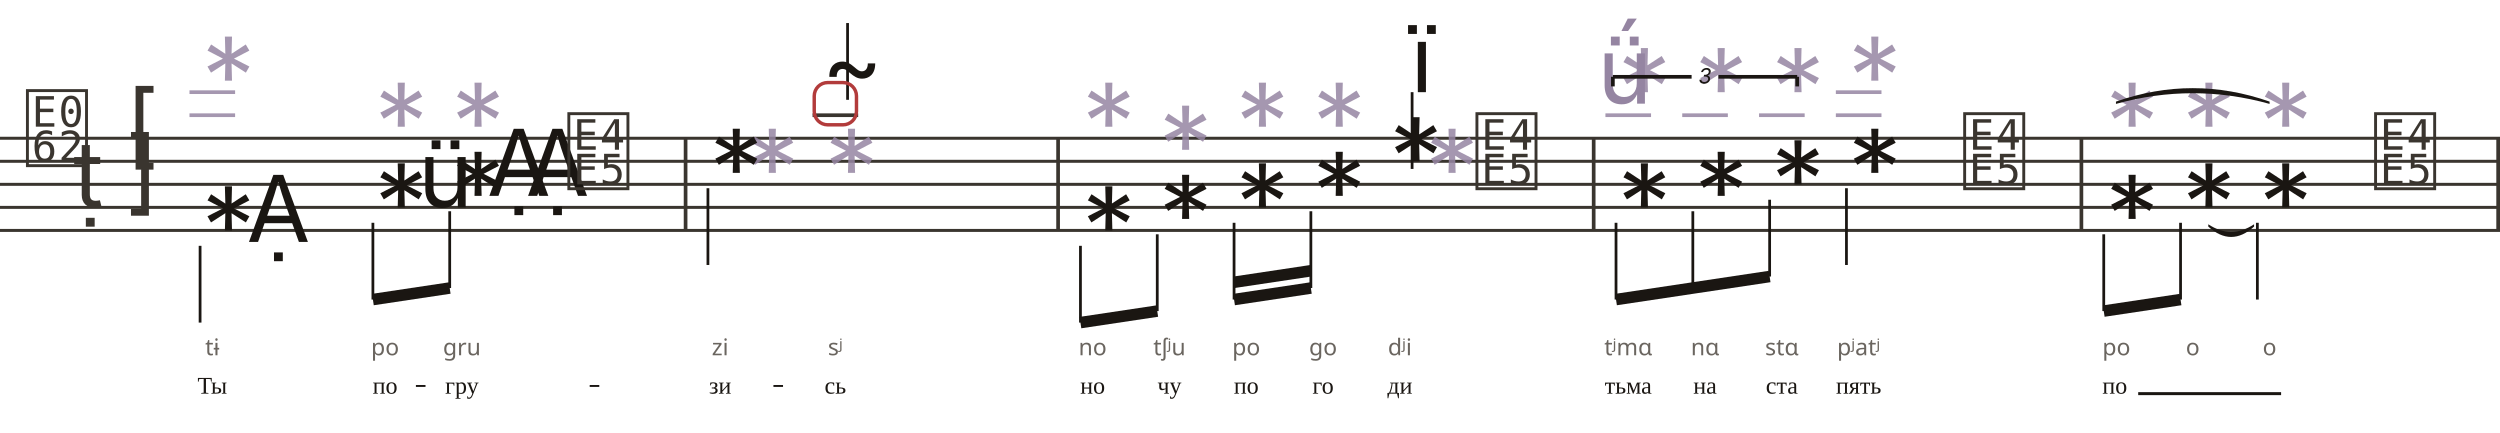
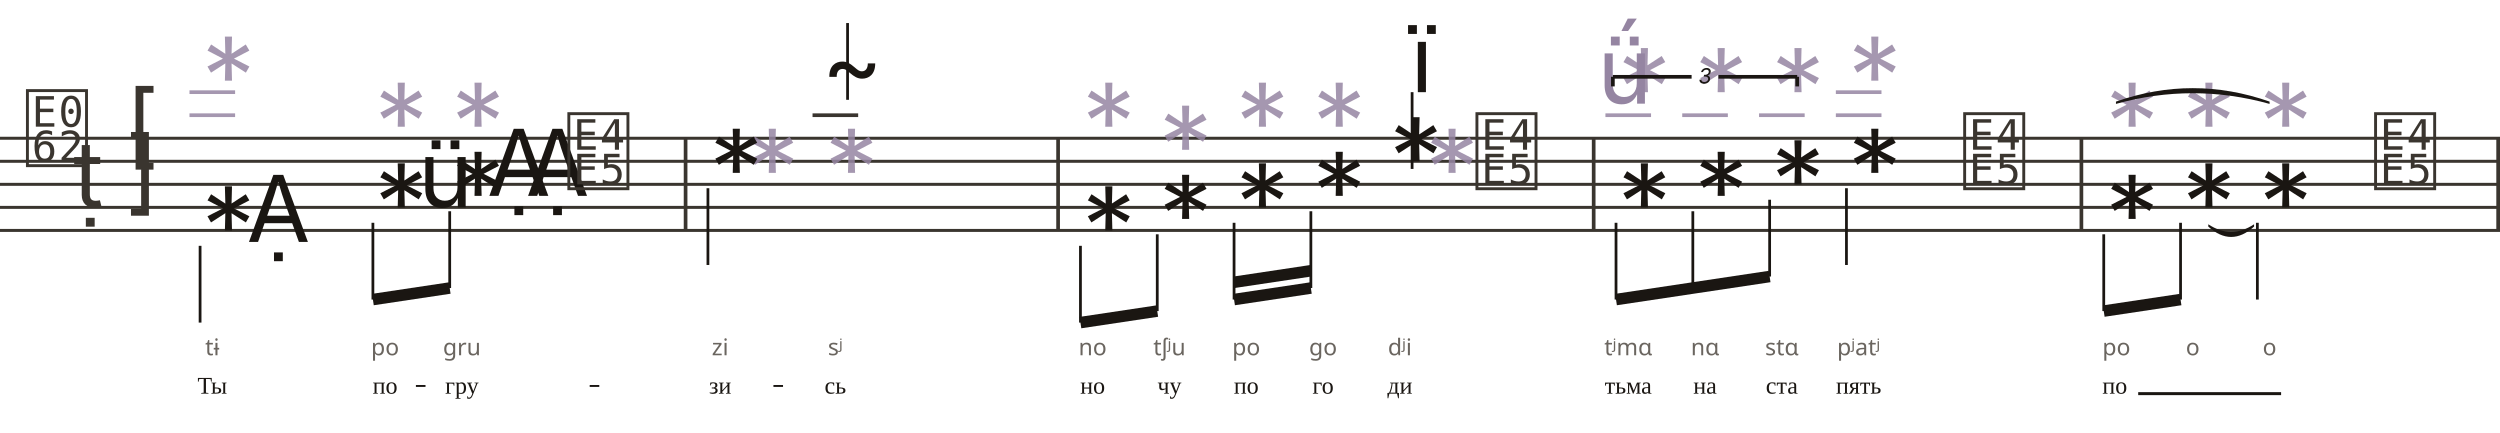
<svg xmlns="http://www.w3.org/2000/svg" viewBox="0 0 1301.96 225" font-family="'Source Sans 3', system-ui, -apple-system, 'Segoe UI', sans-serif">
  <line x1="0" y1="72" x2="1301.96" y2="72" stroke="#3a352f" stroke-width="1.56" />
  <line x1="0" y1="84" x2="1301.96" y2="84" stroke="#3a352f" stroke-width="1.56" />
  <line x1="0" y1="96" x2="1301.96" y2="96" stroke="#3a352f" stroke-width="1.56" />
  <line x1="0" y1="108" x2="1301.96" y2="108" stroke="#3a352f" stroke-width="1.56" />
  <line x1="0" y1="120" x2="1301.96" y2="120" stroke="#3a352f" stroke-width="1.56" />
  <g data-clef="bass">
    <text x="12" y="84" font-size="48px" font-family="Bravura" fill="#3a352f"></text>
  </g>
  <text data-key-signature="" x="38.16" y="108" font-size="48px" font-family="Bravura" fill="#3a352f"></text>
  <g data-meter="3/4">
    <text x="65.32" y="84" font-size="48px" font-family="Bravura" fill="#3a352f"></text>
    <text x="65.32" y="108" font-size="48px" font-family="Bravura" fill="#3a352f"></text>
  </g>
  <text data-of-event="n1" x="128.44" y="126" font-size="48px" font-family="Bravura" fill="#1a1612"></text>
  <g data-event-id="n1" pointer-events="none">
    <rect data-hit="n1" x="90.56" y="30" width="65" height="132" fill="transparent" pointer-events="all" cursor="pointer" />
    <line data-analysis="turning-ledger" x1="98.68" y1="60" x2="122.44" y2="60" stroke="#9585A2" stroke-width="1.92" opacity="0.85" />
    <line data-analysis="turning-ledger" x1="98.68" y1="48" x2="122.44" y2="48" stroke="#9585A2" stroke-width="1.92" opacity="0.85" />
    <text data-analysis="turning-notehead" opacity="0.85" x="103.48" y="48" font-size="48px" font-family="Bravura" fill="#9585A2"></text>
    <text x="103.48" y="126" font-size="48px" font-family="Bravura" fill="#1a1612"></text>
    <line x1="104.2" y1="128.02" x2="104.2" y2="168" stroke="#1a1612" stroke-width="1.44" />
  </g>
  <g data-event-id="n2" pointer-events="none">
    <rect data-hit="n2" x="155.56" y="30" width="65" height="132" fill="transparent" pointer-events="all" cursor="pointer" />
    <text data-analysis="turning-notehead" opacity="0.85" x="193.48" y="72" font-size="48px" font-family="Bravura" fill="#9585A2"></text>
    <text x="193.48" y="114" font-size="48px" font-family="Bravura" fill="#1a1612"></text>
    <line x1="194.2" y1="116.02" x2="194.2" y2="156" stroke="#1a1612" stroke-width="1.44" />
  </g>
  <text data-of-event="n3" x="217.82" y="108" font-size="48px" font-family="Bravura" fill="#1a1612"></text>
  <text data-of-event="n3" x="253.64" y="102" font-size="48px" font-family="Bravura" fill="#1a1612"></text>
  <text data-of-event="n3" x="273.8" y="102" font-size="48px" font-family="Bravura" fill="#1a1612"></text>
  <g data-event-id="n3" pointer-events="none">
    <rect data-hit="n3" x="220.56" y="30" width="50.24" height="132" fill="transparent" pointer-events="all" cursor="pointer" />
    <text data-analysis="turning-notehead" opacity="0.85" x="233.48" y="72" font-size="48px" font-family="Bravura" fill="#9585A2"></text>
    <text x="233.48" y="108" font-size="48px" font-family="Bravura" fill="#1a1612"></text>
    <line x1="234.2" y1="110.02" x2="234.2" y2="150" stroke="#1a1612" stroke-width="1.44" />
  </g>
  <g pointer-events="none">
    <rect data-hit="n4" x="270.8" y="30" width="67.24" height="132" fill="transparent" pointer-events="all" cursor="pointer" />
    <text x="293.96" y="96" font-size="48px" font-family="Bravura" fill="#3a352f"></text>
  </g>
  <line x1="357.04" y1="72" x2="357.04" y2="120" stroke="#3a352f" stroke-width="1.92" />
  <g data-event-id="n5" pointer-events="none">
    <rect data-hit="n5" x="338.04" y="30" width="67" height="132" fill="transparent" pointer-events="all" cursor="pointer" />
    <text data-analysis="turning-notehead" opacity="0.85" x="386.72" y="96" font-size="48px" font-family="Bravura" fill="#9585A2"></text>
    <text x="367.96" y="96" font-size="48px" font-family="Bravura" fill="#1a1612"></text>
    <line x1="368.68" y1="98.02" x2="368.68" y2="138" stroke="#1a1612" stroke-width="1.44" />
  </g>
  <line x1="423.16" y1="60" x2="446.92" y2="60" stroke="#3a352f" stroke-width="1.92" />
  <g data-event-id="n6" pointer-events="none">
    <rect data-hit="n6" x="405.04" y="30" width="97" height="132" fill="transparent" pointer-events="all" cursor="pointer" />
    <text data-analysis="turning-notehead" opacity="0.85" x="427.96" y="96" font-size="48px" font-family="Bravura" fill="#9585A2"></text>
    <text x="427.96" y="54" font-size="48px" font-family="Bravura" fill="#1a1612"></text>
    <line x1="441.4" y1="51.98" x2="441.4" y2="12" stroke="#1a1612" stroke-width="1.44" />
-     <rect data-analysis="crossing" x="424.04" y="43" width="22" height="22" rx="7" fill="none" stroke="#b23b3b" stroke-width="1.8" />
  </g>
  <line x1="551.04" y1="72" x2="551.04" y2="120" stroke="#3a352f" stroke-width="1.92" />
  <g data-event-id="n7" pointer-events="none">
    <rect data-hit="n7" x="502.04" y="30" width="87" height="132" fill="transparent" pointer-events="all" cursor="pointer" />
    <text data-analysis="turning-notehead" opacity="0.85" x="561.96" y="72" font-size="48px" font-family="Bravura" fill="#9585A2"></text>
    <text x="561.96" y="126" font-size="48px" font-family="Bravura" fill="#1a1612"></text>
    <line x1="562.68" y1="128.02" x2="562.68" y2="168" stroke="#1a1612" stroke-width="1.44" />
  </g>
  <g data-event-id="n8" pointer-events="none">
    <rect data-hit="n8" x="589.04" y="30" width="40" height="132" fill="transparent" pointer-events="all" cursor="pointer" />
    <text data-analysis="turning-notehead" opacity="0.85" x="601.96" y="84" font-size="48px" font-family="Bravura" fill="#9585A2"></text>
    <text x="601.96" y="120" font-size="48px" font-family="Bravura" fill="#1a1612"></text>
    <line x1="602.68" y1="122.02" x2="602.68" y2="162" stroke="#1a1612" stroke-width="1.44" />
  </g>
  <g data-event-id="n9" pointer-events="none">
    <rect data-hit="n9" x="629.04" y="30" width="40" height="132" fill="transparent" pointer-events="all" cursor="pointer" />
    <text data-analysis="turning-notehead" opacity="0.85" x="641.96" y="72" font-size="48px" font-family="Bravura" fill="#9585A2"></text>
    <text x="641.96" y="114" font-size="48px" font-family="Bravura" fill="#1a1612"></text>
    <line x1="642.68" y1="116.02" x2="642.68" y2="156" stroke="#1a1612" stroke-width="1.44" />
  </g>
  <g data-event-id="n10" pointer-events="none">
    <rect data-hit="n10" x="669.04" y="30" width="40" height="132" fill="transparent" pointer-events="all" cursor="pointer" />
    <text data-analysis="turning-notehead" opacity="0.85" x="681.96" y="72" font-size="48px" font-family="Bravura" fill="#9585A2"></text>
    <text x="681.96" y="108" font-size="48px" font-family="Bravura" fill="#1a1612"></text>
    <line x1="682.68" y1="110.02" x2="682.68" y2="150" stroke="#1a1612" stroke-width="1.44" />
  </g>
  <g data-event-id="n11" pointer-events="none">
    <rect data-hit="n11" x="709.04" y="30" width="42.46" height="132" fill="transparent" pointer-events="all" cursor="pointer" />
    <text data-analysis="turning-notehead" opacity="0.85" x="740.72" y="96" font-size="48px" font-family="Bravura" fill="#9585A2"></text>
    <text x="721.96" y="90" font-size="48px" font-family="Bravura" fill="#1a1612"></text>
    <line x1="735.4" y1="87.98" x2="735.4" y2="48" stroke="#1a1612" stroke-width="1.44" />
    <text x="734.68" y="48" font-size="48px" font-family="Bravura" fill="#1a1612"></text>
  </g>
  <g pointer-events="none">
    <rect data-hit="n12" x="751.5" y="30" width="59.46" height="132" fill="transparent" pointer-events="all" cursor="pointer" />
    <text x="766.88" y="96" font-size="48px" font-family="Bravura" fill="#3a352f"></text>
  </g>
  <line x1="829.96" y1="72" x2="829.96" y2="120" stroke="#3a352f" stroke-width="1.92" />
  <g data-event-id="n13" pointer-events="none">
    <rect data-hit="n13" x="810.96" y="30" width="57" height="132" fill="transparent" pointer-events="all" cursor="pointer" />
    <line data-analysis="turning-ledger" x1="836.08" y1="60" x2="859.84" y2="60" stroke="#9585A2" stroke-width="1.92" opacity="0.85" />
    <text data-analysis="turning-accidental" x="831.96" y="54" font-size="48px" font-family="Bravura" fill="#9585A2"></text>
    <text data-analysis="turning-notehead" opacity="0.85" x="840.88" y="54" font-size="48px" font-family="Bravura" fill="#9585A2"></text>
    <text x="840.88" y="114" font-size="48px" font-family="Bravura" fill="#1a1612"></text>
    <line x1="841.6" y1="116.02" x2="841.6" y2="156" stroke="#1a1612" stroke-width="1.44" />
  </g>
  <g data-event-id="n14" pointer-events="none">
    <rect data-hit="n14" x="867.96" y="30" width="40" height="132" fill="transparent" pointer-events="all" cursor="pointer" />
    <line data-analysis="turning-ledger" x1="876.08" y1="60" x2="899.84" y2="60" stroke="#9585A2" stroke-width="1.92" opacity="0.85" />
    <text data-analysis="turning-notehead" opacity="0.85" x="880.88" y="54" font-size="48px" font-family="Bravura" fill="#9585A2"></text>
    <text x="880.88" y="108" font-size="48px" font-family="Bravura" fill="#1a1612"></text>
    <line x1="881.6" y1="110.02" x2="881.6" y2="150" stroke="#1a1612" stroke-width="1.44" />
  </g>
  <g data-event-id="n15" pointer-events="none">
    <rect data-hit="n15" x="907.96" y="30" width="40" height="132" fill="transparent" pointer-events="all" cursor="pointer" />
    <line data-analysis="turning-ledger" x1="916.08" y1="60" x2="939.84" y2="60" stroke="#9585A2" stroke-width="1.92" opacity="0.85" />
    <text data-analysis="turning-notehead" opacity="0.85" x="920.88" y="54" font-size="48px" font-family="Bravura" fill="#9585A2"></text>
    <text x="920.88" y="102" font-size="48px" font-family="Bravura" fill="#1a1612"></text>
    <line x1="921.6" y1="104.02" x2="921.6" y2="144" stroke="#1a1612" stroke-width="1.44" />
  </g>
  <g data-event-id="n16" pointer-events="none">
    <rect data-hit="n16" x="947.96" y="30" width="50" height="132" fill="transparent" pointer-events="all" cursor="pointer" />
    <line data-analysis="turning-ledger" x1="956.08" y1="60" x2="979.84" y2="60" stroke="#9585A2" stroke-width="1.92" opacity="0.85" />
    <line data-analysis="turning-ledger" x1="956.08" y1="48" x2="979.84" y2="48" stroke="#9585A2" stroke-width="1.92" opacity="0.85" />
    <text data-analysis="turning-notehead" opacity="0.85" x="960.88" y="48" font-size="48px" font-family="Bravura" fill="#9585A2"></text>
    <text x="960.88" y="96" font-size="48px" font-family="Bravura" fill="#1a1612"></text>
    <line x1="961.6" y1="98.02" x2="961.6" y2="138" stroke="#1a1612" stroke-width="1.44" />
  </g>
  <g pointer-events="none">
    <rect data-hit="n17" x="997.96" y="30" width="67" height="132" fill="transparent" pointer-events="all" cursor="pointer" />
    <text x="1020.88" y="96" font-size="48px" font-family="Bravura" fill="#3a352f"></text>
  </g>
  <line x1="1083.96" y1="72" x2="1083.96" y2="120" stroke="#3a352f" stroke-width="1.92" />
  <g data-event-id="n18" pointer-events="none">
    <rect data-hit="n18" x="1064.96" y="30" width="57" height="132" fill="transparent" pointer-events="all" cursor="pointer" />
    <text data-analysis="turning-notehead" opacity="0.85" x="1094.88" y="72" font-size="48px" font-family="Bravura" fill="#9585A2"></text>
    <text x="1094.88" y="120" font-size="48px" font-family="Bravura" fill="#1a1612"></text>
    <line x1="1095.6" y1="122.02" x2="1095.6" y2="162" stroke="#1a1612" stroke-width="1.44" />
  </g>
  <g data-event-id="n19" pointer-events="none">
    <rect data-hit="n19" x="1121.96" y="30" width="40" height="132" fill="transparent" pointer-events="all" cursor="pointer" />
    <text data-analysis="turning-notehead" opacity="0.85" x="1134.88" y="72" font-size="48px" font-family="Bravura" fill="#9585A2"></text>
    <text x="1134.88" y="114" font-size="48px" font-family="Bravura" fill="#1a1612"></text>
    <line x1="1135.6" y1="116.02" x2="1135.6" y2="156" stroke="#1a1612" stroke-width="1.44" />
  </g>
  <g data-event-id="n20" pointer-events="none">
    <rect data-hit="n20" x="1161.96" y="30" width="50" height="132" fill="transparent" pointer-events="all" cursor="pointer" />
    <text data-analysis="turning-notehead" opacity="0.85" x="1174.88" y="72" font-size="48px" font-family="Bravura" fill="#9585A2"></text>
    <text x="1174.88" y="114" font-size="48px" font-family="Bravura" fill="#1a1612"></text>
    <line x1="1175.6" y1="116.02" x2="1175.6" y2="156" stroke="#1a1612" stroke-width="1.44" />
  </g>
  <g pointer-events="none">
    <rect data-hit="n21" x="1211.96" y="30" width="50" height="132" fill="transparent" pointer-events="all" cursor="pointer" />
    <text x="1234.88" y="96" font-size="48px" font-family="Bravura" fill="#3a352f"></text>
  </g>
  <path d="M1150.04 118 Q 1161.96 128.8 1173.88 118 L 1173.88 116.8 Q 1161.96 124.72 1150.04 116.8 Z" fill="#1a1612" data-tie="n19" />
  <path d="M1101.96 52.91 Q 1141.96 38.91 1181.96 52.91 L 1181.96 54.11 Q 1141.96 42.99 1101.96 54.11 Z" fill="#1a1612" data-slur="n18" />
  <text x="110.56" y="205" text-anchor="middle" font-size="12.5" font-family="'Source Serif 4', Georgia, 'Times New Roman', serif" fill="#1a1612">Ты</text>
  <text data-ipa-of="n1" x="110.56" y="185" text-anchor="middle" font-size="12" fill="#6a655f" font-family="'Lato IPA', sans-serif">tɨ</text>
  <text x="200.56" y="205" text-anchor="middle" font-size="12.5" font-family="'Source Serif 4', Georgia, 'Times New Roman', serif" fill="#1a1612">по</text>
  <text data-ipa-of="n2" x="200.56" y="185" text-anchor="middle" font-size="12" fill="#6a655f" font-family="'Lato IPA', sans-serif">po</text>
  <text x="240.56" y="205" text-anchor="middle" font-size="12.5" font-family="'Source Serif 4', Georgia, 'Times New Roman', serif" fill="#1a1612">гру</text>
  <text data-ipa-of="n3" x="240.56" y="185" text-anchor="middle" font-size="12" fill="#6a655f" font-family="'Lato IPA', sans-serif">gru</text>
  <text x="375.04" y="205" text-anchor="middle" font-size="12.5" font-family="'Source Serif 4', Georgia, 'Times New Roman', serif" fill="#1a1612">зи</text>
  <text data-ipa-of="n5" x="375.04" y="185" text-anchor="middle" font-size="12" fill="#6a655f" font-family="'Lato IPA', sans-serif">zi</text>
  <text x="435.04" y="205" text-anchor="middle" font-size="12.5" font-family="'Source Serif 4', Georgia, 'Times New Roman', serif" fill="#1a1612">сь</text>
  <text data-ipa-of="n6" x="435.04" y="185" text-anchor="middle" font-size="12" fill="#6a655f" font-family="'Lato IPA', sans-serif">sʲ</text>
  <text x="569.04" y="205" text-anchor="middle" font-size="12.5" font-family="'Source Serif 4', Georgia, 'Times New Roman', serif" fill="#1a1612">но</text>
  <text data-ipa-of="n7" x="569.04" y="185" text-anchor="middle" font-size="12" fill="#6a655f" font-family="'Lato IPA', sans-serif">no</text>
  <text x="609.04" y="205" text-anchor="middle" font-size="12.5" font-family="'Source Serif 4', Georgia, 'Times New Roman', serif" fill="#1a1612">чу</text>
  <text data-ipa-of="n8" x="609.04" y="185" text-anchor="middle" font-size="12" fill="#6a655f" font-family="'Lato IPA', sans-serif">tʃʲu</text>
  <text x="649.04" y="205" text-anchor="middle" font-size="12.5" font-family="'Source Serif 4', Georgia, 'Times New Roman', serif" fill="#1a1612">по</text>
  <text data-ipa-of="n9" x="649.04" y="185" text-anchor="middle" font-size="12" fill="#6a655f" font-family="'Lato IPA', sans-serif">po</text>
  <text x="689.04" y="205" text-anchor="middle" font-size="12.5" font-family="'Source Serif 4', Georgia, 'Times New Roman', serif" fill="#1a1612">го</text>
  <text data-ipa-of="n10" x="689.04" y="185" text-anchor="middle" font-size="12" fill="#6a655f" font-family="'Lato IPA', sans-serif">go</text>
  <text x="729.04" y="205" text-anchor="middle" font-size="12.5" font-family="'Source Serif 4', Georgia, 'Times New Roman', serif" fill="#1a1612">ди</text>
  <text data-ipa-of="n11" x="729.04" y="185" text-anchor="middle" font-size="12" fill="#6a655f" font-family="'Lato IPA', sans-serif">dʲi</text>
  <text x="847.96" y="205" text-anchor="middle" font-size="12.5" font-family="'Source Serif 4', Georgia, 'Times New Roman', serif" fill="#1a1612">тьма</text>
  <text data-ipa-of="n13" x="847.96" y="185" text-anchor="middle" font-size="12" fill="#6a655f" font-family="'Lato IPA', sans-serif">tʲmɑ</text>
  <text x="887.96" y="205" text-anchor="middle" font-size="12.5" font-family="'Source Serif 4', Georgia, 'Times New Roman', serif" fill="#1a1612">на</text>
  <text data-ipa-of="n14" x="887.96" y="185" text-anchor="middle" font-size="12" fill="#6a655f" font-family="'Lato IPA', sans-serif">nɑ</text>
  <text x="927.96" y="205" text-anchor="middle" font-size="12.5" font-family="'Source Serif 4', Georgia, 'Times New Roman', serif" fill="#1a1612">ста</text>
  <text data-ipa-of="n15" x="927.96" y="185" text-anchor="middle" font-size="12" fill="#6a655f" font-family="'Lato IPA', sans-serif">stɑ</text>
  <text x="967.96" y="205" text-anchor="middle" font-size="12.5" font-family="'Source Serif 4', Georgia, 'Times New Roman', serif" fill="#1a1612">пять</text>
  <text data-ipa-of="n16" x="967.96" y="185" text-anchor="middle" font-size="12" fill="#6a655f" font-family="'Lato IPA', sans-serif">pʲatʲ</text>
  <text x="1094.88" y="205" text-anchor="start" font-size="12.5" font-family="'Source Serif 4', Georgia, 'Times New Roman', serif" fill="#1a1612">по</text>
  <text data-ipa-of="n18" x="1094.88" y="185" text-anchor="start" font-size="12" fill="#6a655f" font-family="'Lato IPA', sans-serif">po</text>
  <text data-ipa-of="n19" x="1141.96" y="185" text-anchor="middle" font-size="12" fill="#6a655f" font-family="'Lato IPA', sans-serif">o</text>
  <text data-ipa-of="n20" x="1181.96" y="185" text-anchor="middle" font-size="12" fill="#6a655f" font-family="'Lato IPA', sans-serif">o</text>
  <line x1="216.6" y1="201" x2="221.6" y2="201" stroke="#1a1612" stroke-width="1" data-hyphen="n2" />
  <line x1="307.1" y1="201" x2="312.1" y2="201" stroke="#1a1612" stroke-width="1" data-hyphen="n3" />
  <line x1="402.79" y1="201" x2="407.79" y2="201" stroke="#1a1612" stroke-width="1" data-hyphen="n5" />
  <line x1="1113.54" y1="205" x2="1187.96" y2="205" stroke="#1a1612" stroke-width="1.56" data-extender="n18" />
  <line x1="194.2" y1="156" x2="234.2" y2="150" stroke="#1a1612" stroke-width="6" data-beam-level="1" />
  <line x1="562.68" y1="168" x2="602.68" y2="162" stroke="#1a1612" stroke-width="6" data-beam-level="1" />
  <line x1="642.68" y1="156" x2="682.68" y2="150" stroke="#1a1612" stroke-width="6" data-beam-level="1" />
  <line x1="642.68" y1="147" x2="682.68" y2="141" stroke="#1a1612" stroke-width="6" data-beam-level="2" />
  <line x1="841.6" y1="156" x2="921.6" y2="144" stroke="#1a1612" stroke-width="6" data-beam-level="1" />
  <line x1="1095.6" y1="162" x2="1135.6" y2="156" stroke="#1a1612" stroke-width="6" data-beam-level="1" />
  <g data-tuplet="3">
    <line x1="839.96" y1="45" x2="839.96" y2="40" stroke="#1a1612" stroke-width="1.92" />
    <line x1="839.96" y1="40" x2="880.96" y2="40" stroke="#1a1612" stroke-width="1.92" />
    <line x1="894.96" y1="40" x2="935.96" y2="40" stroke="#1a1612" stroke-width="1.92" />
    <line x1="935.96" y1="40" x2="935.96" y2="45" stroke="#1a1612" stroke-width="1.92" />
    <text x="887.96" y="43.5" text-anchor="middle" font-size="11" font-style="italic" fill="#1a1612">3</text>
  </g>
  <line x1="1301" y1="72" x2="1301" y2="120" stroke="#3a352f" stroke-width="1.92" />
</svg>
